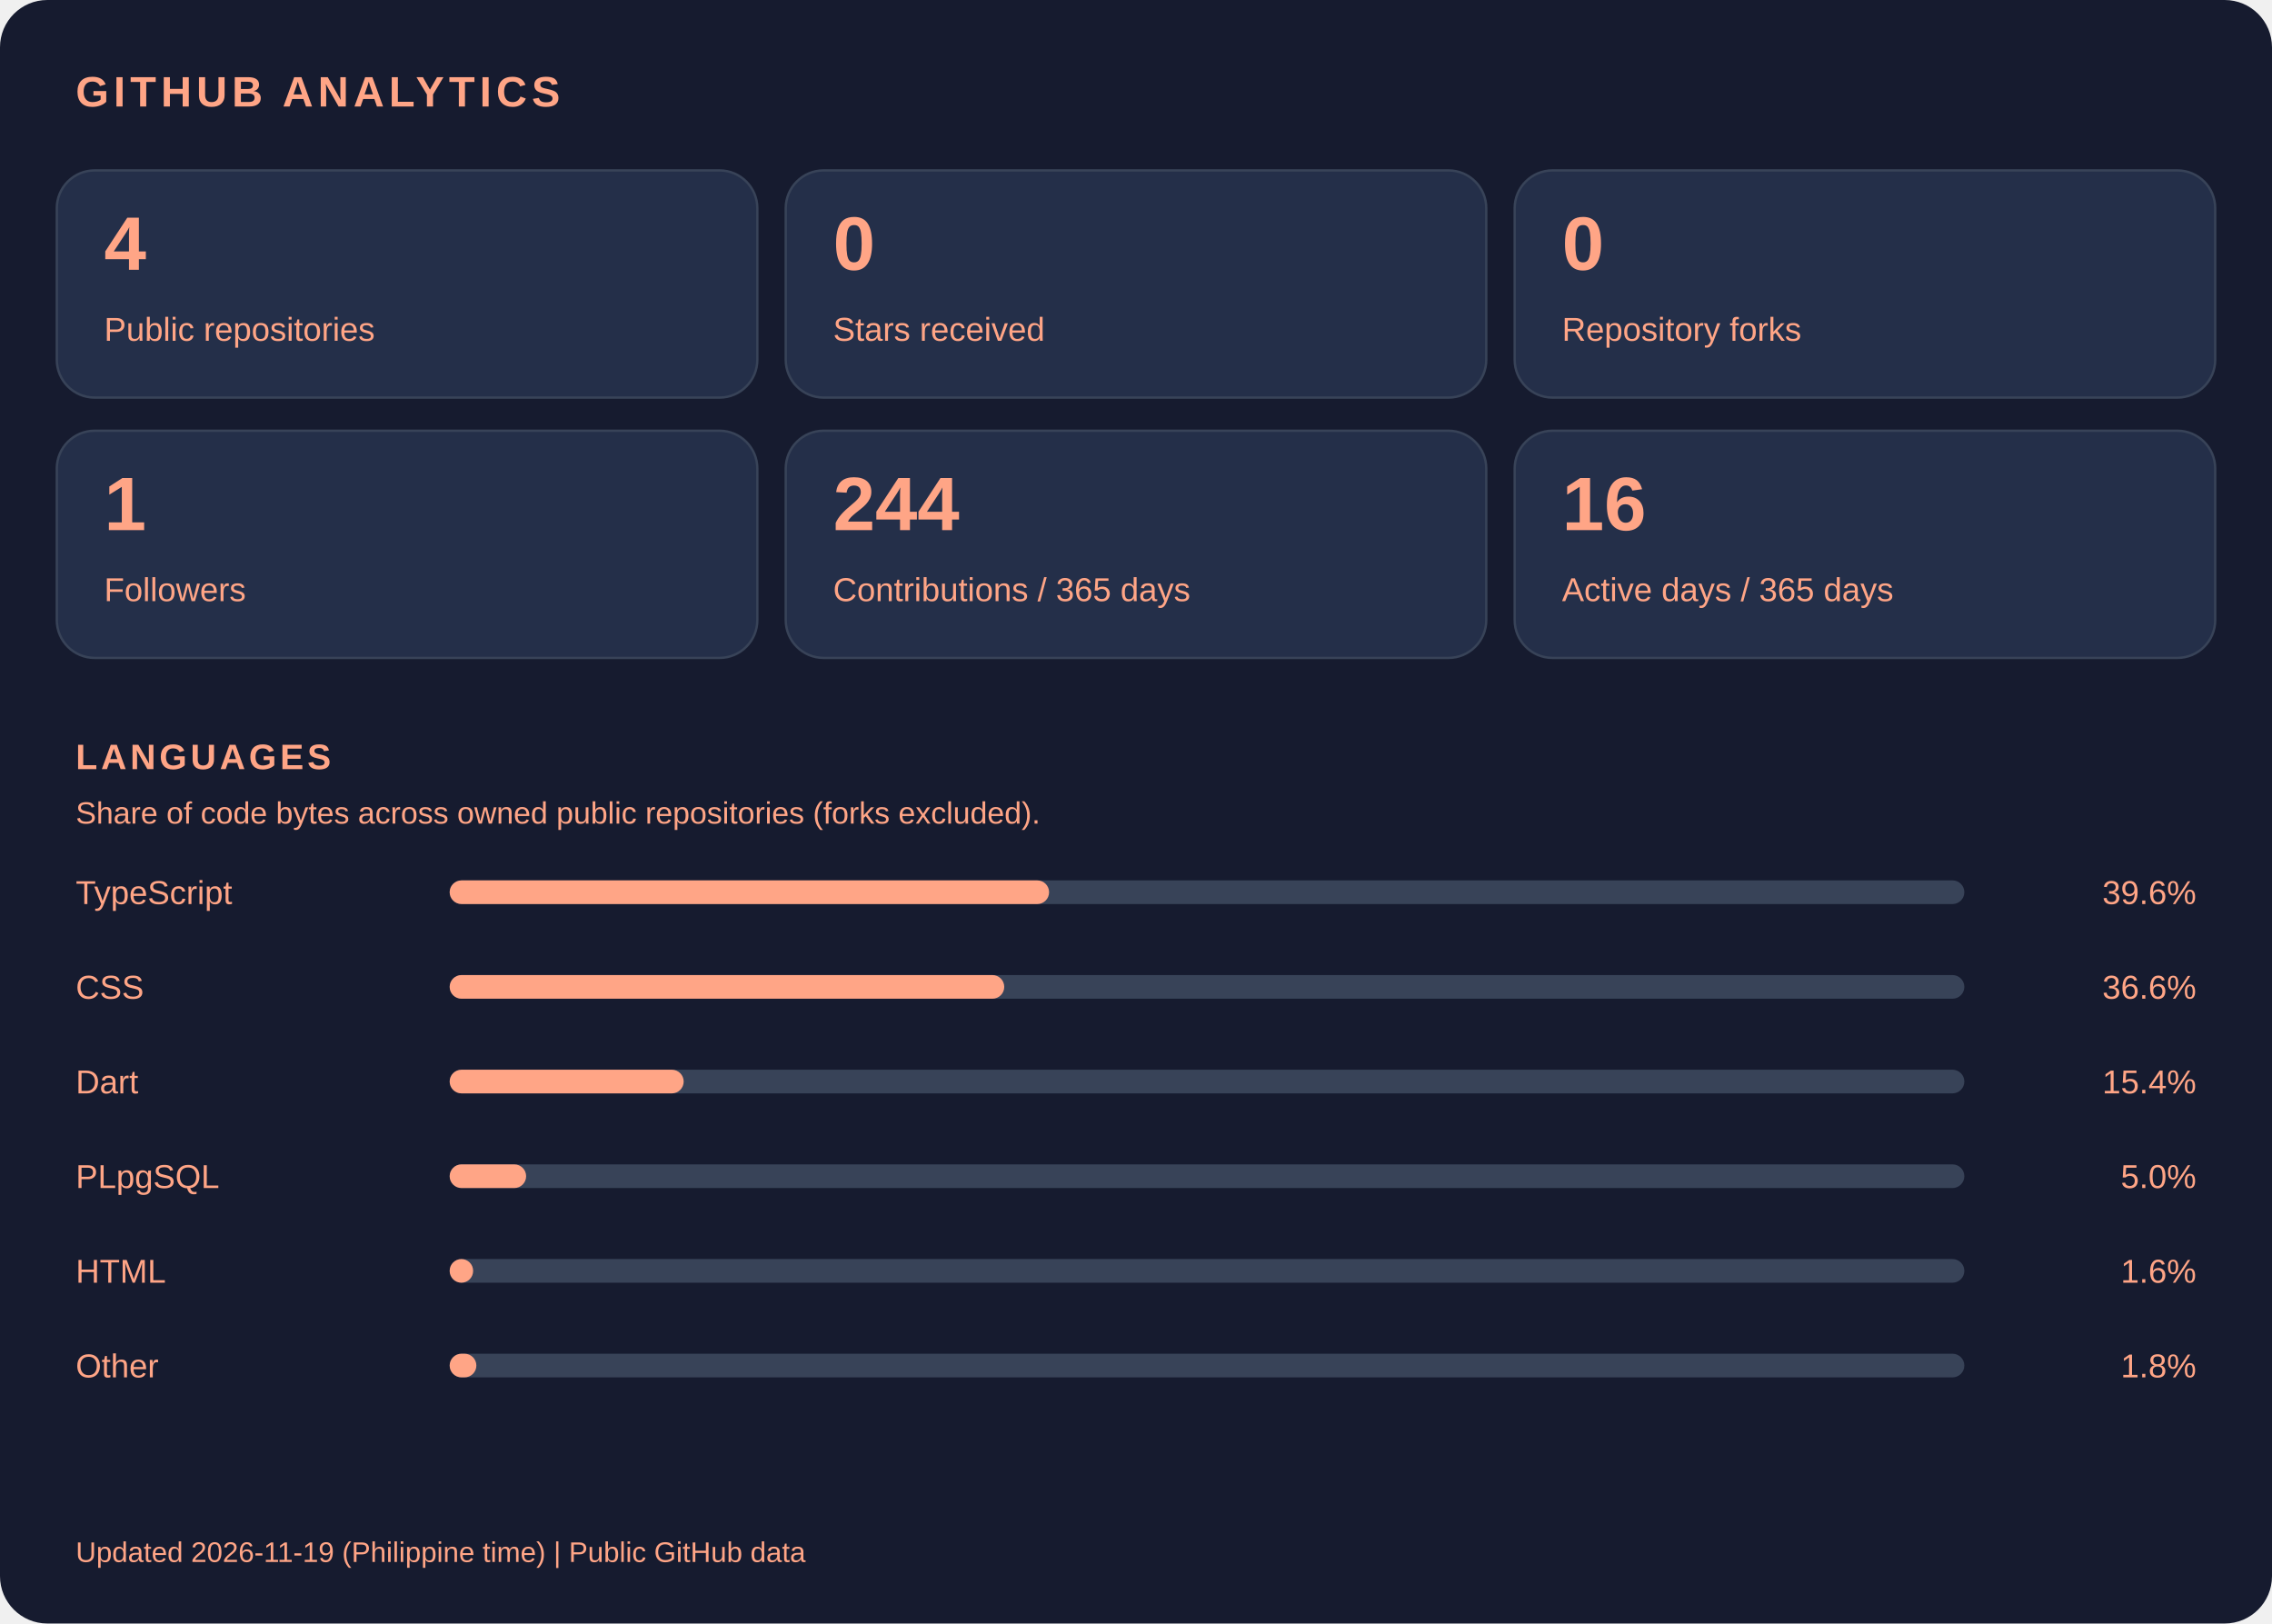
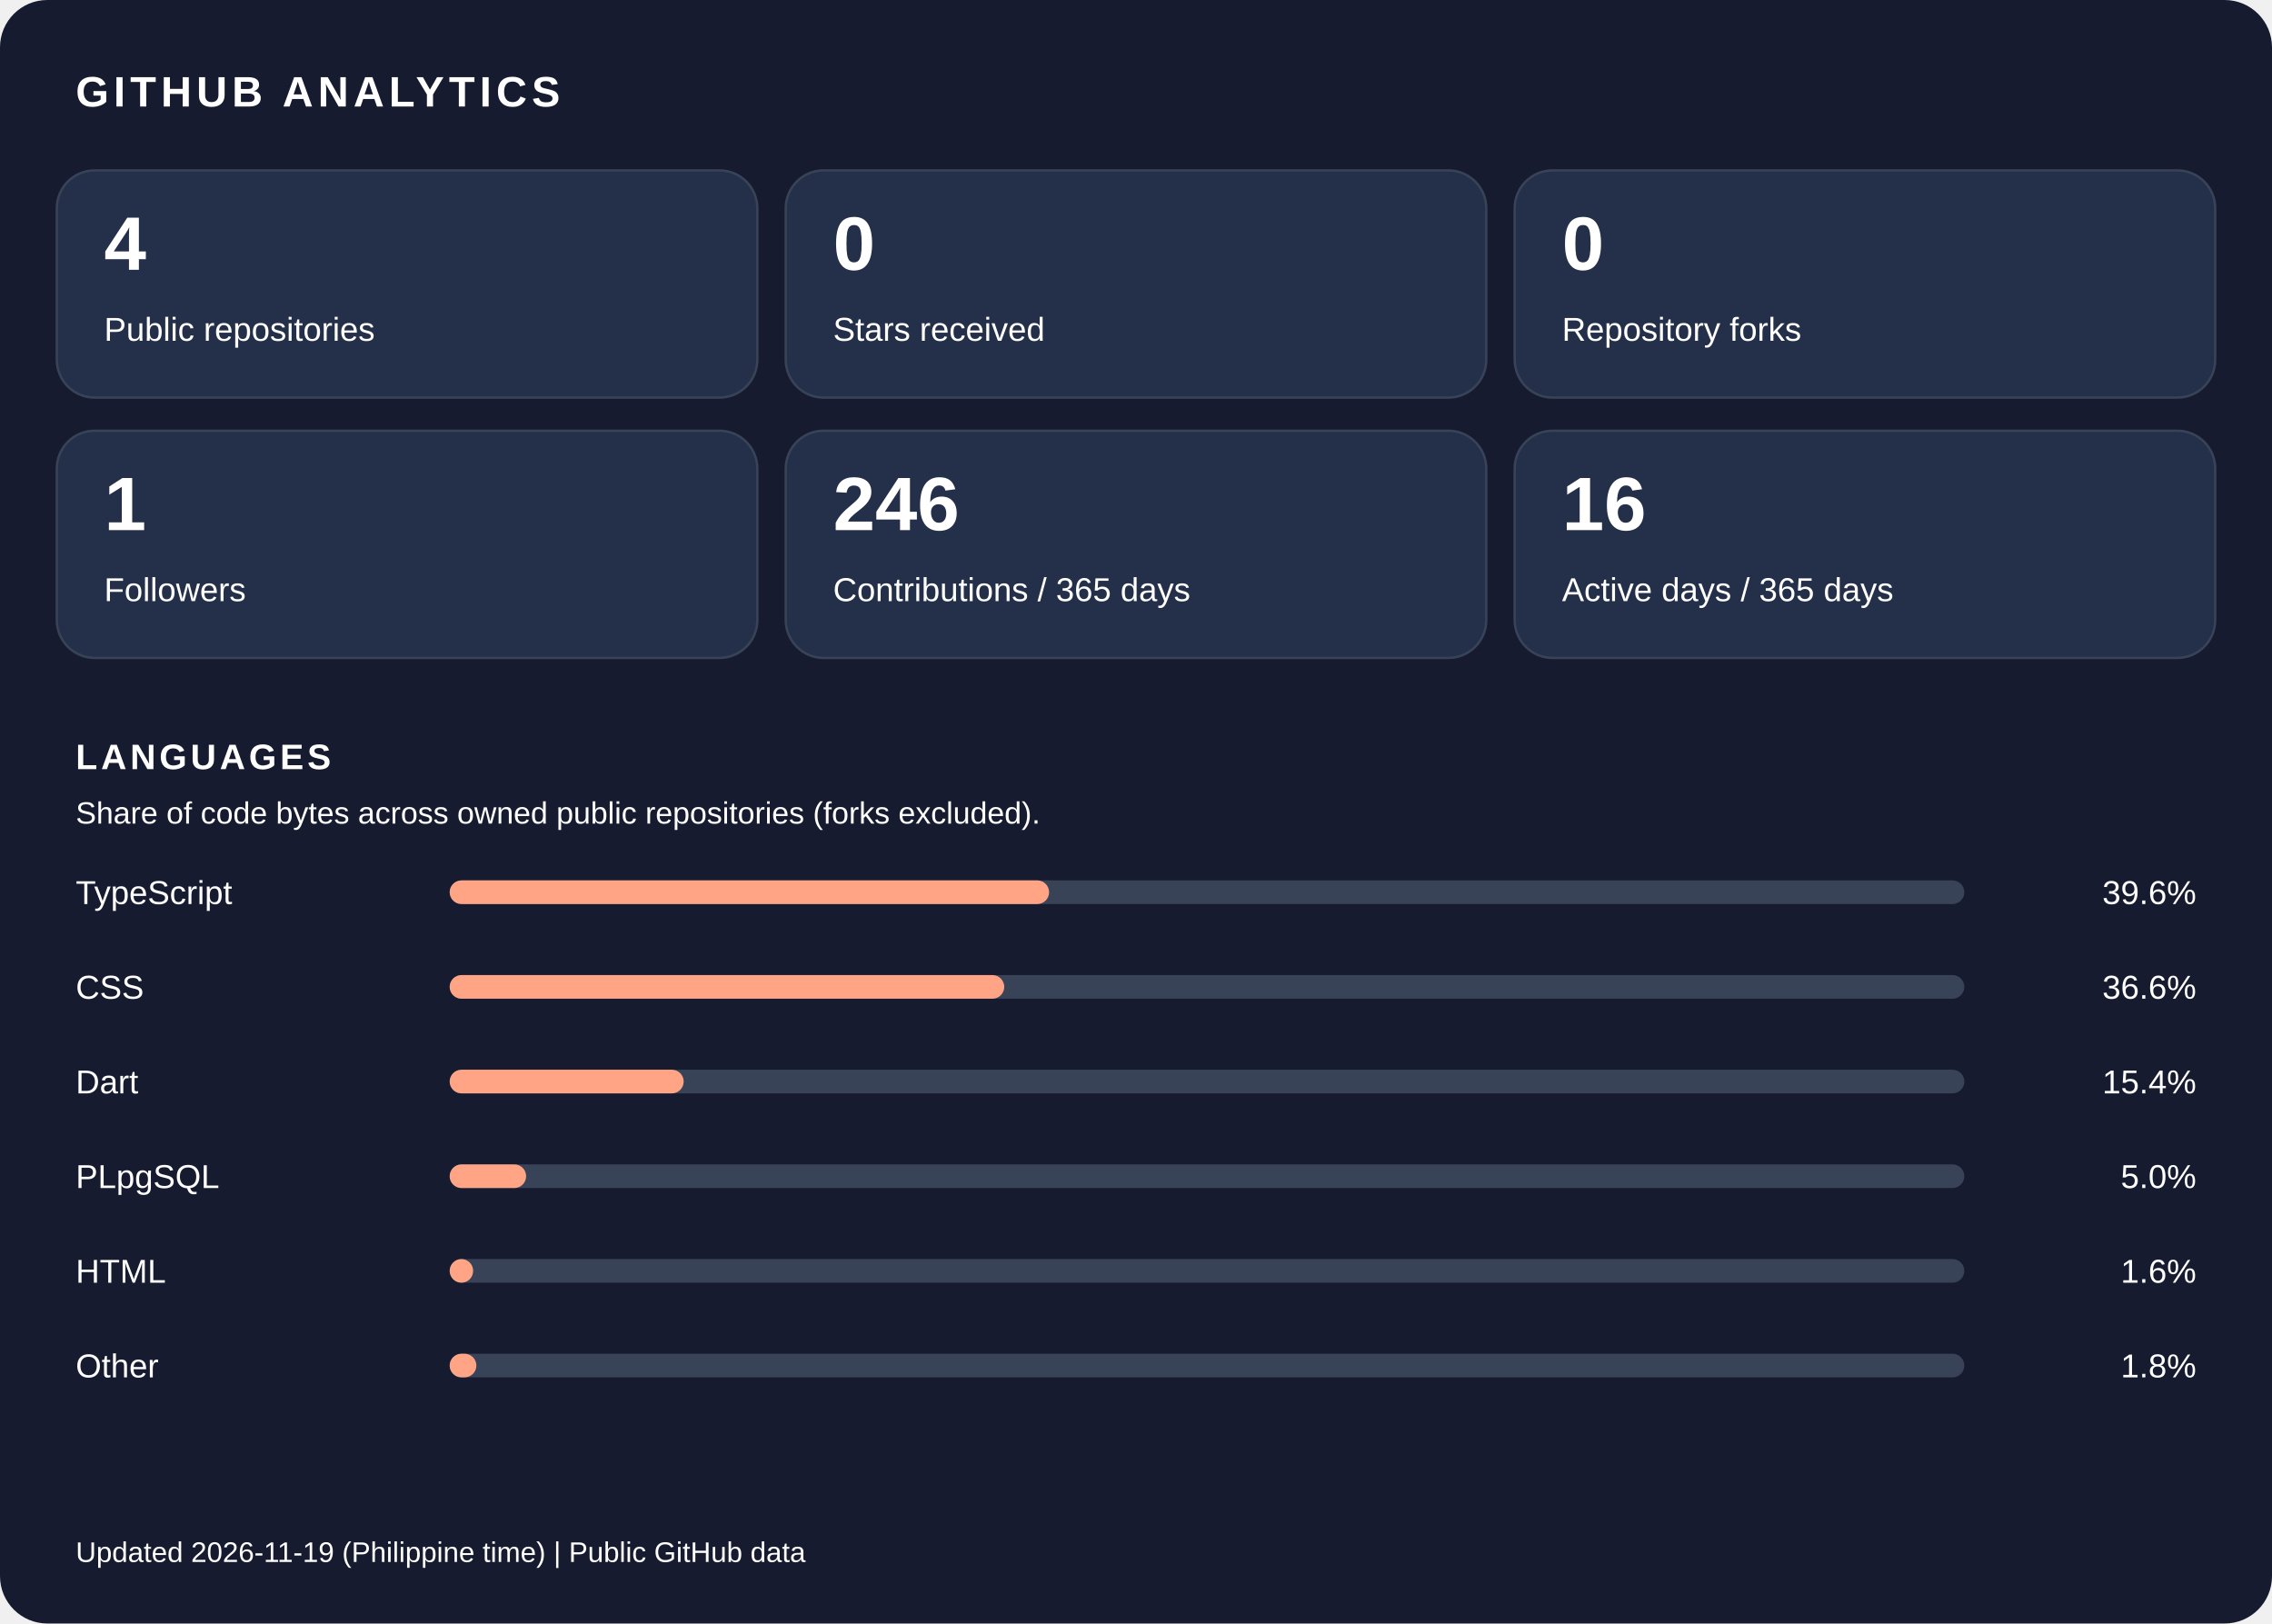
<svg xmlns="http://www.w3.org/2000/svg" width="960" height="686" viewBox="0 0 960 686" role="img" aria-labelledby="title">
  <rect width="960" height="686" rx="20" fill="#161B2F" />
  <g font-family="Arial, Helvetica, sans-serif">
-     <text x="32" y="45" fill="#FFA586" font-size="18" font-weight="700" letter-spacing="2">GITHUB ANALYTICS</text>
+     <text x="32" y="45" fill="#FFFFFF" font-size="18" font-weight="700" letter-spacing="2">GITHUB ANALYTICS</text>
    <rect x="24" y="72" width="296" height="96" rx="16" fill="#242F49" stroke="#384358" />
-     <text x="44" y="114" fill="#FFA586" font-size="32" font-weight="700">4</text>
-     <text x="44" y="144" fill="#FFA586" font-size="14">Public repositories</text>
+     <text x="44" y="114" fill="#FFFFFF" font-size="32" font-weight="700">4</text>
+     <text x="44" y="144" fill="#FFFFFF" font-size="14">Public repositories</text>
    <rect x="332" y="72" width="296" height="96" rx="16" fill="#242F49" stroke="#384358" />
-     <text x="352" y="114" fill="#FFA586" font-size="32" font-weight="700">0</text>
-     <text x="352" y="144" fill="#FFA586" font-size="14">Stars received</text>
+     <text x="352" y="114" fill="#FFFFFF" font-size="32" font-weight="700">0</text>
+     <text x="352" y="144" fill="#FFFFFF" font-size="14">Stars received</text>
    <rect x="640" y="72" width="296" height="96" rx="16" fill="#242F49" stroke="#384358" />
-     <text x="660" y="114" fill="#FFA586" font-size="32" font-weight="700">0</text>
-     <text x="660" y="144" fill="#FFA586" font-size="14">Repository forks</text>
+     <text x="660" y="114" fill="#FFFFFF" font-size="32" font-weight="700">0</text>
+     <text x="660" y="144" fill="#FFFFFF" font-size="14">Repository forks</text>
    <rect x="24" y="182" width="296" height="96" rx="16" fill="#242F49" stroke="#384358" />
-     <text x="44" y="224" fill="#FFA586" font-size="32" font-weight="700">1</text>
-     <text x="44" y="254" fill="#FFA586" font-size="14">Followers</text>
+     <text x="44" y="224" fill="#FFFFFF" font-size="32" font-weight="700">1</text>
+     <text x="44" y="254" fill="#FFFFFF" font-size="14">Followers</text>
    <rect x="332" y="182" width="296" height="96" rx="16" fill="#242F49" stroke="#384358" />
-     <text x="352" y="224" fill="#FFA586" font-size="32" font-weight="700">244</text>
-     <text x="352" y="254" fill="#FFA586" font-size="14">Contributions / 365 days</text>
+     <text x="352" y="224" fill="#FFFFFF" font-size="32" font-weight="700">246</text>
+     <text x="352" y="254" fill="#FFFFFF" font-size="14">Contributions / 365 days</text>
    <rect x="640" y="182" width="296" height="96" rx="16" fill="#242F49" stroke="#384358" />
-     <text x="660" y="224" fill="#FFA586" font-size="32" font-weight="700">16</text>
-     <text x="660" y="254" fill="#FFA586" font-size="14">Active days / 365 days</text>
-     <text x="32" y="325" fill="#FFA586" font-size="15" font-weight="700" letter-spacing="1.5">LANGUAGES</text>
-     <text x="32" y="348" fill="#FFA586" font-size="13">Share of code bytes across owned public repositories (forks excluded).</text>
-     <text x="32" y="382" fill="#FFA586" font-size="14">TypeScript</text>
-     <text x="928" y="382" fill="#FFA586" font-size="14" text-anchor="end">39.6%</text>
+     <text x="660" y="224" fill="#FFFFFF" font-size="32" font-weight="700">16</text>
+     <text x="660" y="254" fill="#FFFFFF" font-size="14">Active days / 365 days</text>
+     <text x="32" y="325" fill="#FFFFFF" font-size="15" font-weight="700" letter-spacing="1.5">LANGUAGES</text>
+     <text x="32" y="348" fill="#FFFFFF" font-size="13">Share of code bytes across owned public repositories (forks excluded).</text>
+     <text x="32" y="382" fill="#FFFFFF" font-size="14">TypeScript</text>
+     <text x="928" y="382" fill="#FFFFFF" font-size="14" text-anchor="end">39.6%</text>
    <rect x="190" y="372" width="640" height="10" rx="5" fill="#384358" />
    <rect x="190" y="372" width="253.28" height="10" rx="5" fill="#FFA586" />
-     <text x="32" y="422" fill="#FFA586" font-size="14">CSS</text>
-     <text x="928" y="422" fill="#FFA586" font-size="14" text-anchor="end">36.6%</text>
+     <text x="32" y="422" fill="#FFFFFF" font-size="14">CSS</text>
+     <text x="928" y="422" fill="#FFFFFF" font-size="14" text-anchor="end">36.6%</text>
    <rect x="190" y="412" width="640" height="10" rx="5" fill="#384358" />
    <rect x="190" y="412" width="234.33" height="10" rx="5" fill="#FFA586" />
-     <text x="32" y="462" fill="#FFA586" font-size="14">Dart</text>
-     <text x="928" y="462" fill="#FFA586" font-size="14" text-anchor="end">15.4%</text>
+     <text x="32" y="462" fill="#FFFFFF" font-size="14">Dart</text>
+     <text x="928" y="462" fill="#FFFFFF" font-size="14" text-anchor="end">15.4%</text>
    <rect x="190" y="452" width="640" height="10" rx="5" fill="#384358" />
    <rect x="190" y="452" width="98.88" height="10" rx="5" fill="#FFA586" />
-     <text x="32" y="502" fill="#FFA586" font-size="14">PLpgSQL</text>
-     <text x="928" y="502" fill="#FFA586" font-size="14" text-anchor="end">5.0%</text>
+     <text x="32" y="502" fill="#FFFFFF" font-size="14">PLpgSQL</text>
+     <text x="928" y="502" fill="#FFFFFF" font-size="14" text-anchor="end">5.0%</text>
    <rect x="190" y="492" width="640" height="10" rx="5" fill="#384358" />
    <rect x="190" y="492" width="32.31" height="10" rx="5" fill="#FFA586" />
-     <text x="32" y="542" fill="#FFA586" font-size="14">HTML</text>
-     <text x="928" y="542" fill="#FFA586" font-size="14" text-anchor="end">1.6%</text>
+     <text x="32" y="542" fill="#FFFFFF" font-size="14">HTML</text>
+     <text x="928" y="542" fill="#FFFFFF" font-size="14" text-anchor="end">1.6%</text>
    <rect x="190" y="532" width="640" height="10" rx="5" fill="#384358" />
    <rect x="190" y="532" width="9.92" height="10" rx="5" fill="#FFA586" />
-     <text x="32" y="582" fill="#FFA586" font-size="14">Other</text>
-     <text x="928" y="582" fill="#FFA586" font-size="14" text-anchor="end">1.8%</text>
+     <text x="32" y="582" fill="#FFFFFF" font-size="14">Other</text>
+     <text x="928" y="582" fill="#FFFFFF" font-size="14" text-anchor="end">1.8%</text>
    <rect x="190" y="572" width="640" height="10" rx="5" fill="#384358" />
    <rect x="190" y="572" width="11.28" height="10" rx="5" fill="#FFA586" />
-     <text x="32" y="660" fill="#FFA586" font-size="12">Updated 2026-11-19 (Philippine time) | Public GitHub data</text>
+     <text x="32" y="660" fill="#FFFFFF" font-size="12">Updated 2026-11-19 (Philippine time) | Public GitHub data</text>
  </g>
</svg>
